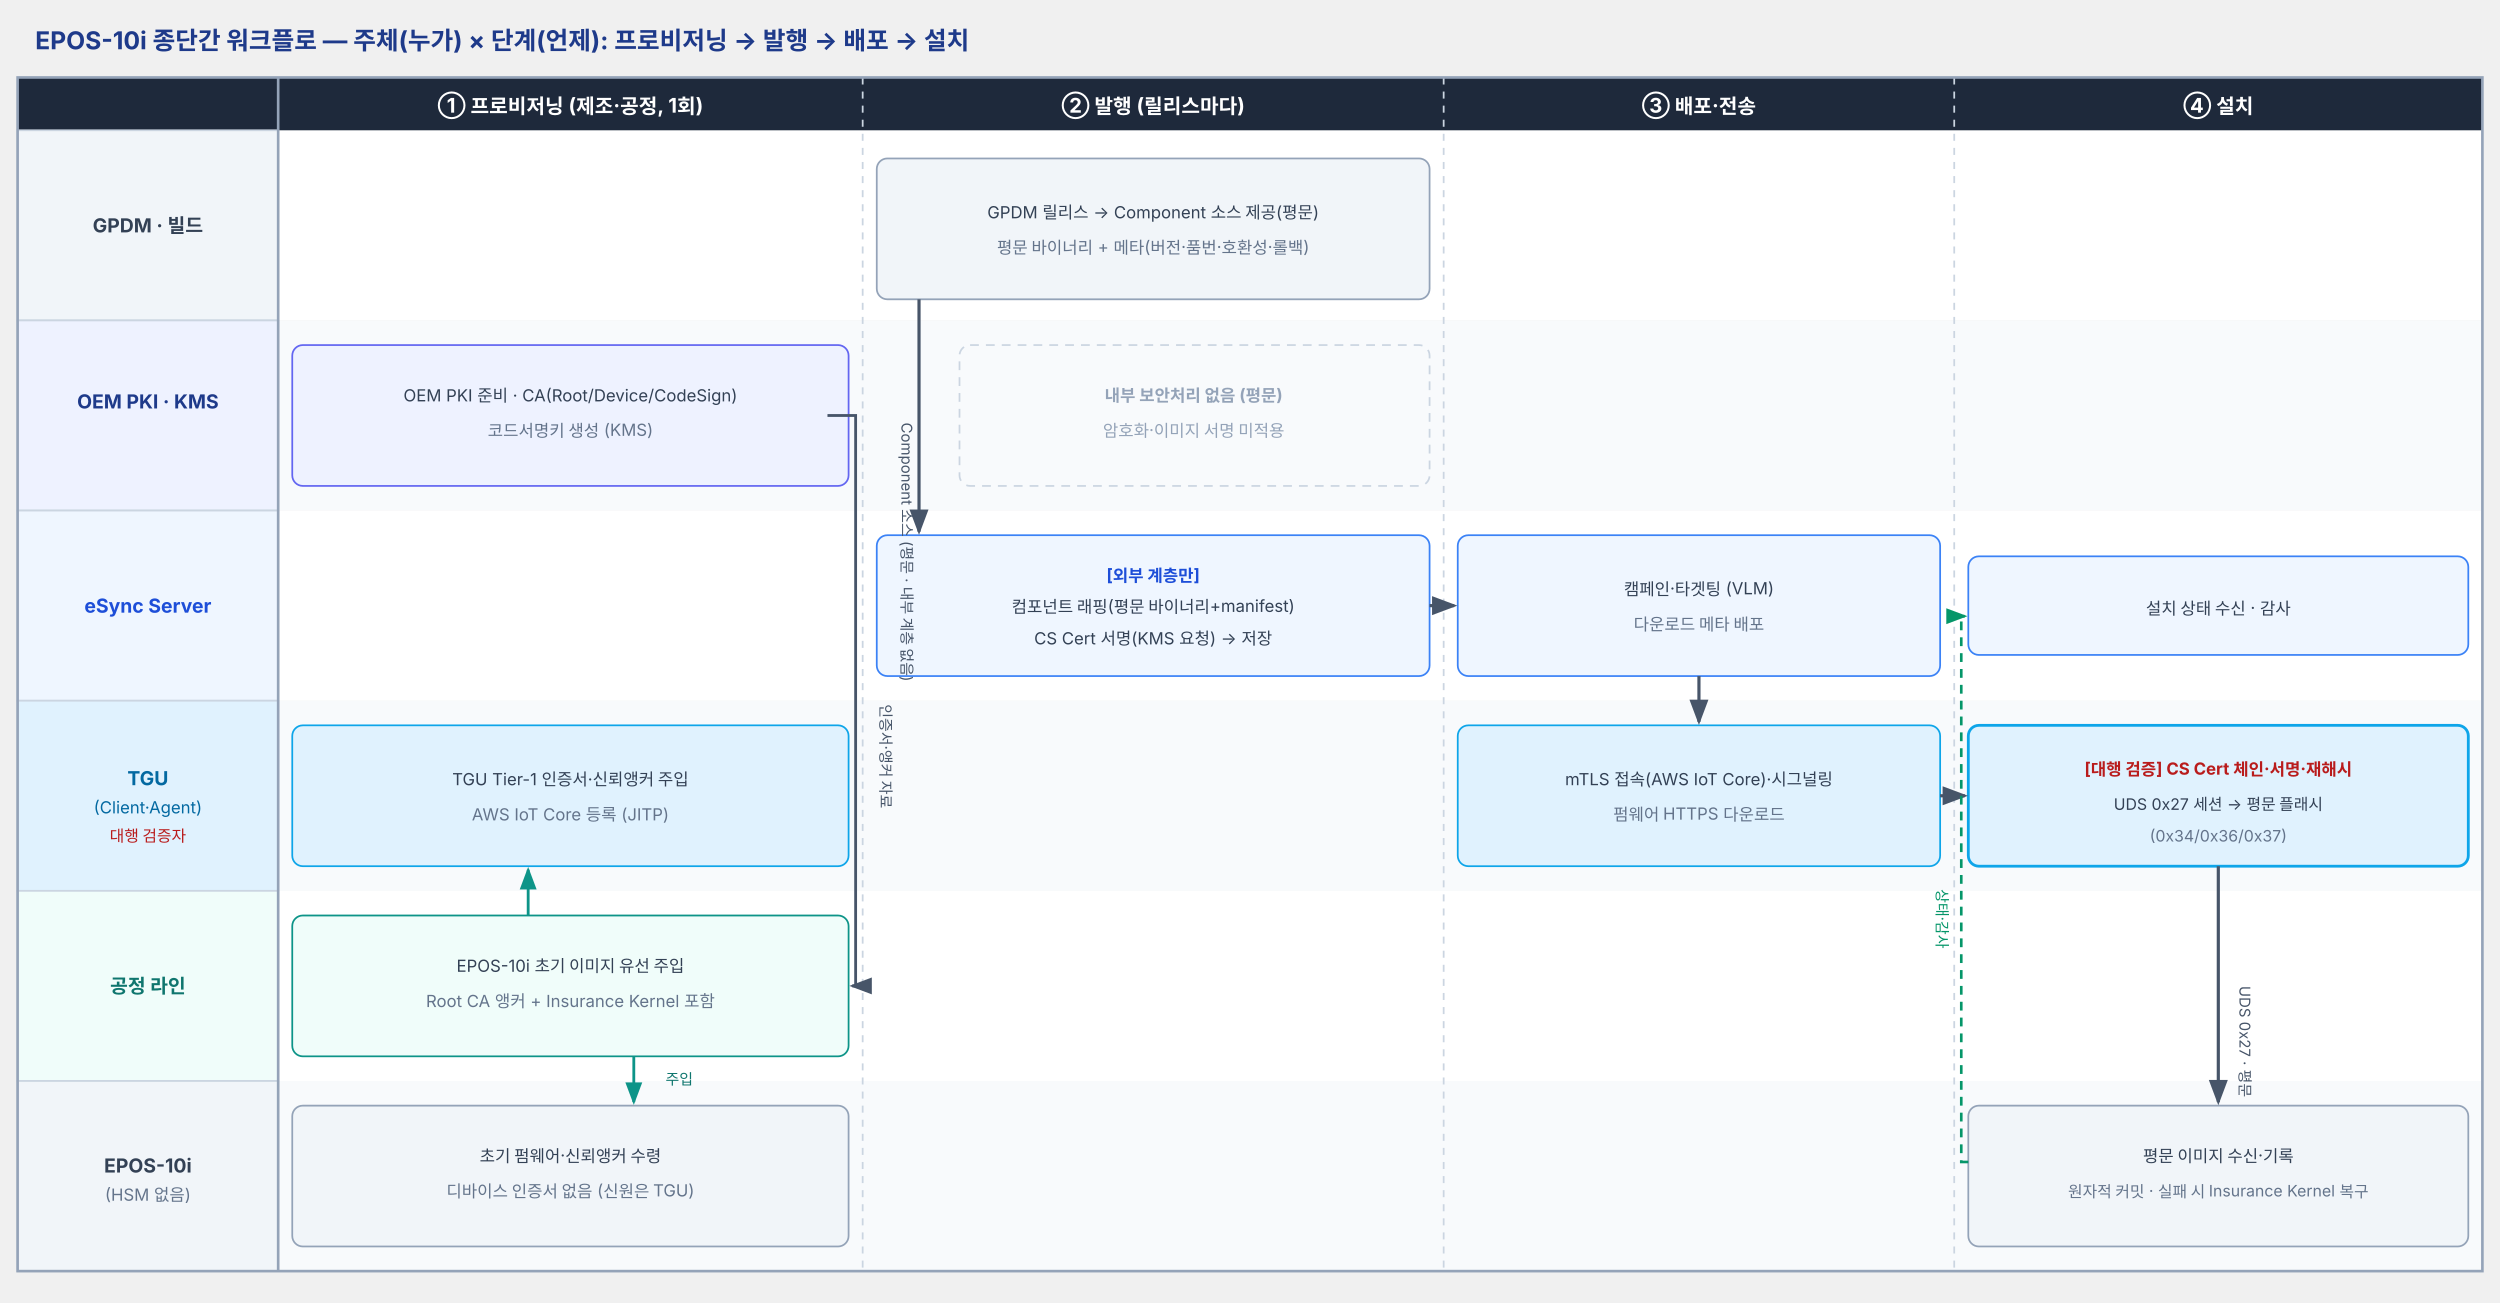
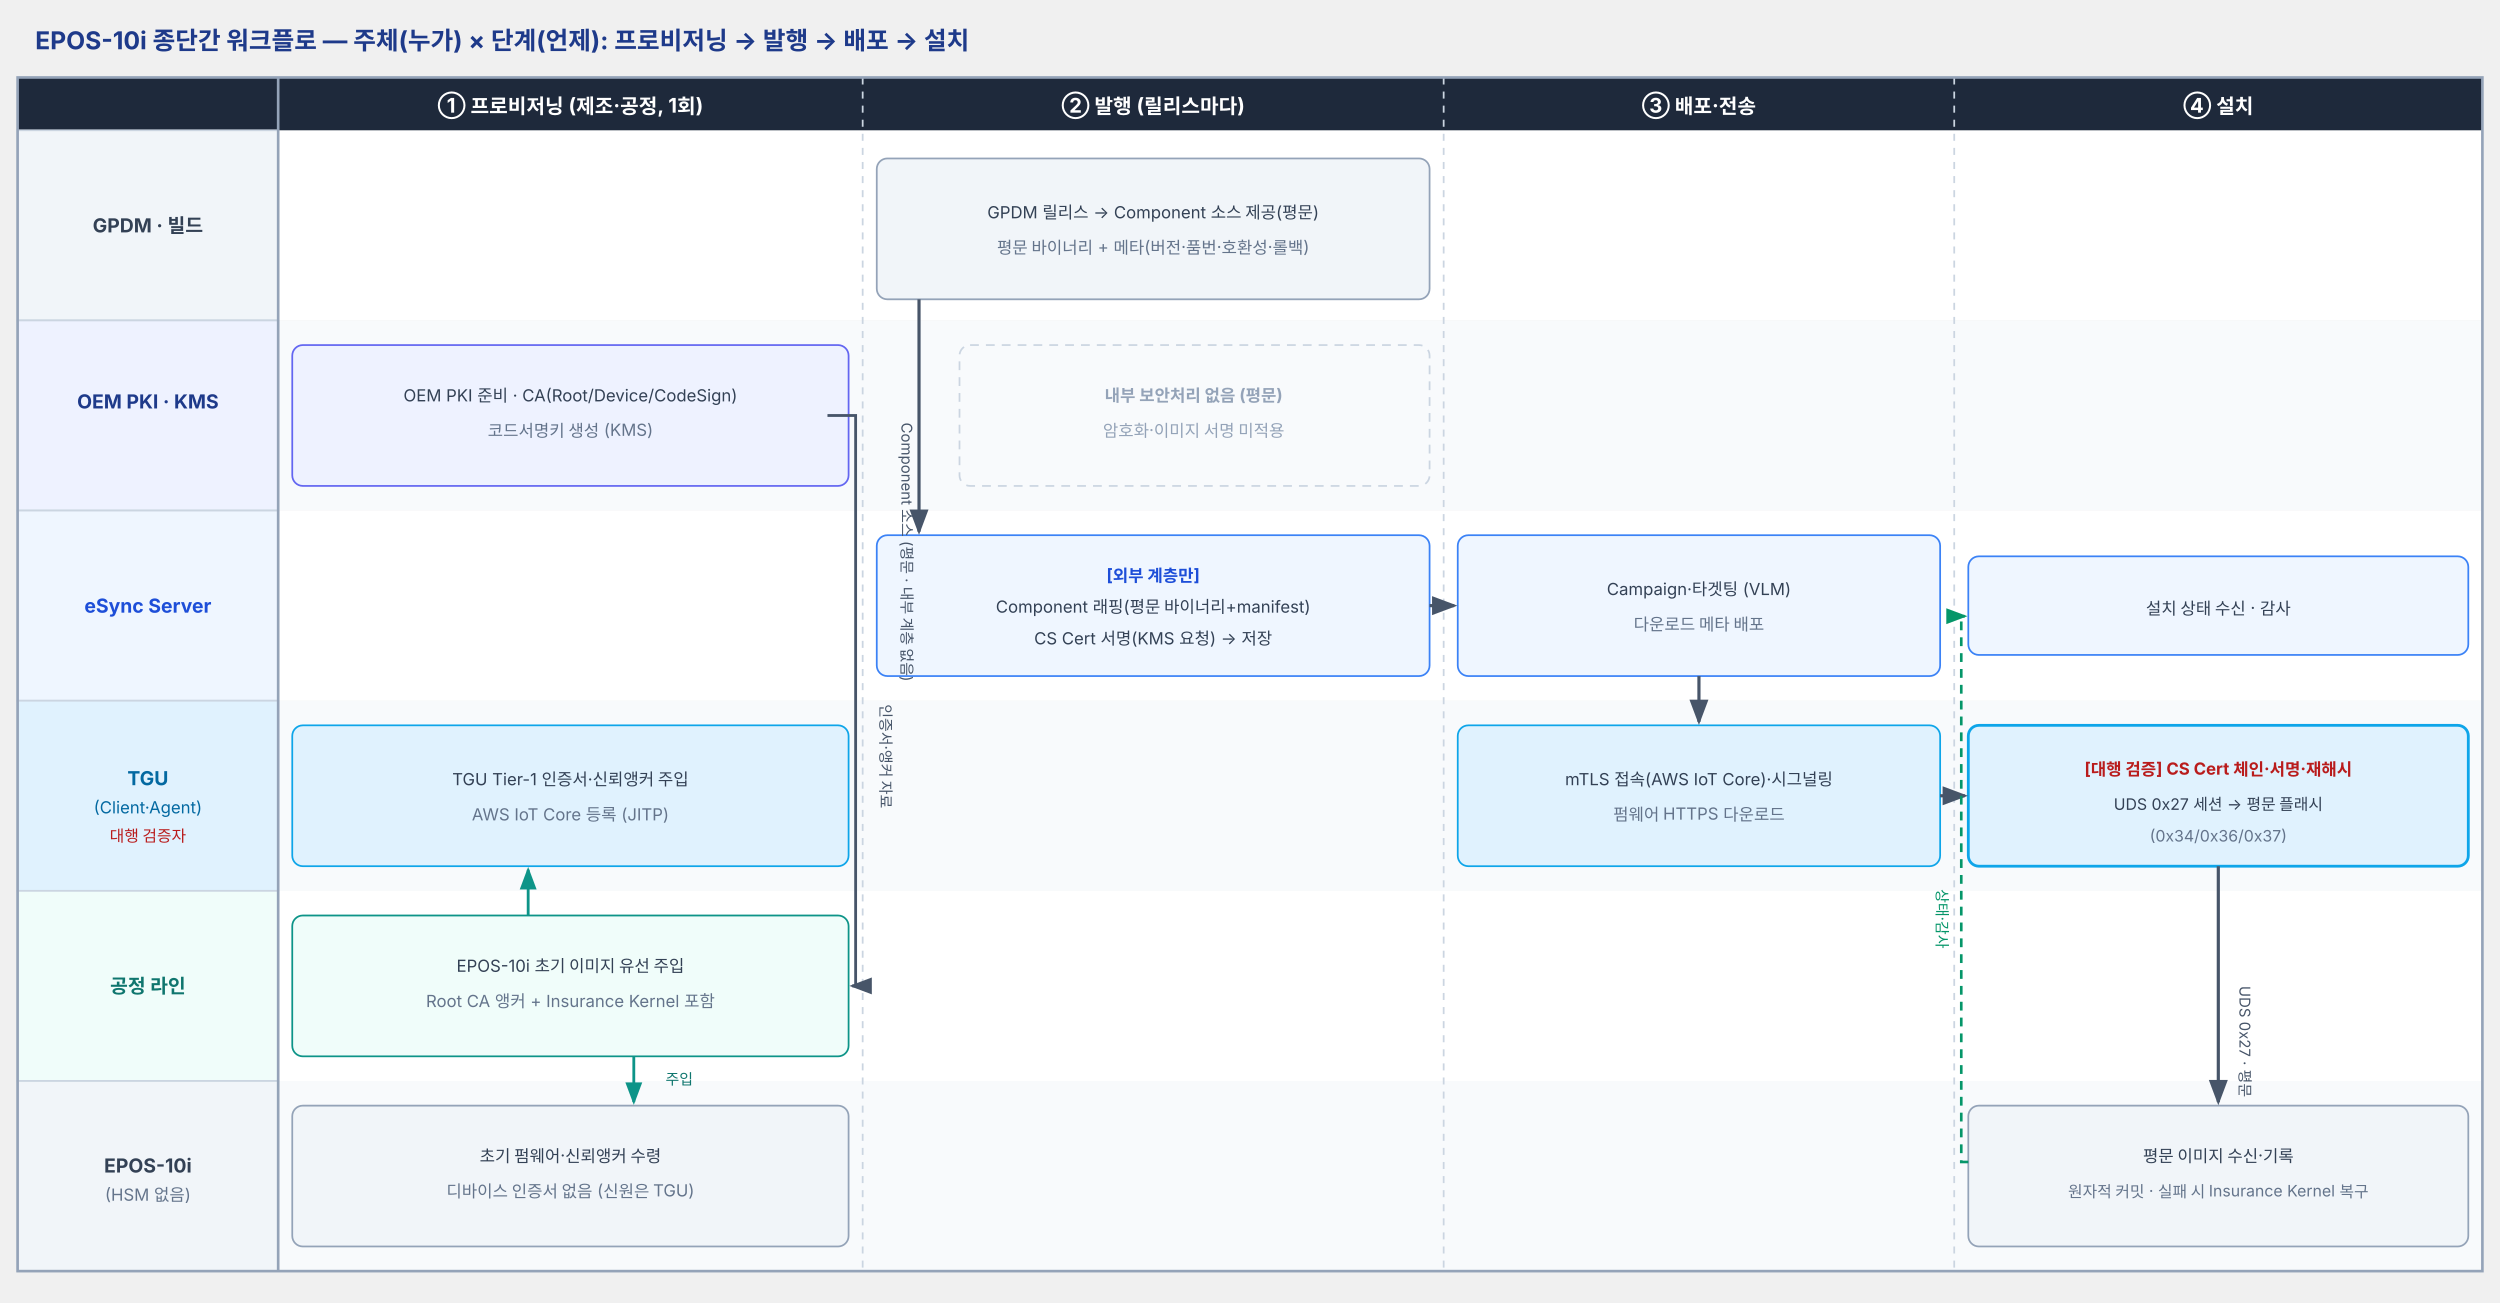
<svg xmlns="http://www.w3.org/2000/svg" viewBox="0 0 1420 740" width="1420" height="740" font-family="Inter, sans-serif">
  <text x="20" y="28" fill="#1e3a8a" font-size="14" font-weight="bold">EPOS-10i 종단간 워크플로 — 주체(누가) × 단계(언제): 프로비저닝 → 발행 → 배포 → 설치</text>
  <rect x="10" y="74" width="1400" height="108" fill="#ffffff" />
  <rect x="10" y="182" width="1400" height="108" fill="#f8fafc" />
  <rect x="10" y="290" width="1400" height="108" fill="#ffffff" />
  <rect x="10" y="398" width="1400" height="108" fill="#f8fafc" />
  <rect x="10" y="506" width="1400" height="108" fill="#ffffff" />
  <rect x="10" y="614" width="1400" height="108" fill="#f8fafc" />
  <rect x="10" y="44" width="1400" height="30" fill="#1e293b" />
  <text x="324" y="64" fill="#ffffff" font-size="11.5" font-weight="bold" text-anchor="middle">① 프로비저닝 (제조·공정, 1회)</text>
  <text x="655" y="64" fill="#ffffff" font-size="11.5" font-weight="bold" text-anchor="middle">② 발행 (릴리스마다)</text>
  <text x="965" y="64" fill="#ffffff" font-size="11.5" font-weight="bold" text-anchor="middle">③ 배포·전송</text>
  <text x="1260" y="64" fill="#ffffff" font-size="11.5" font-weight="bold" text-anchor="middle">④ 설치</text>
  <rect x="10" y="74" width="148" height="108" fill="#f1f5f9" stroke="#cbd5e1" />
  <text x="84" y="132" fill="#334155" font-size="11" font-weight="bold" text-anchor="middle">GPDM · 빌드</text>
  <rect x="10" y="182" width="148" height="108" fill="#eef2ff" stroke="#cbd5e1" />
  <text x="84" y="232" fill="#1e3a8a" font-size="11" font-weight="bold" text-anchor="middle">OEM PKI · KMS</text>
  <rect x="10" y="290" width="148" height="108" fill="#eff6ff" stroke="#cbd5e1" />
  <text x="84" y="348" fill="#1d4ed8" font-size="11" font-weight="bold" text-anchor="middle">eSync Server</text>
  <rect x="10" y="398" width="148" height="108" fill="#e0f2fe" stroke="#cbd5e1" />
  <text x="84" y="446" fill="#0369a1" font-size="11" font-weight="bold" text-anchor="middle">TGU</text>
  <text x="84" y="462" fill="#0369a1" font-size="9.5" text-anchor="middle">(Client·Agent)</text>
  <text x="84" y="478" fill="#b91c1c" font-size="9" text-anchor="middle">대행 검증자</text>
  <rect x="10" y="506" width="148" height="108" fill="#f0fdfa" stroke="#cbd5e1" />
  <text x="84" y="564" fill="#0f766e" font-size="11" font-weight="bold" text-anchor="middle">공정 라인</text>
  <rect x="10" y="614" width="148" height="108" fill="#f1f5f9" stroke="#cbd5e1" />
  <text x="84" y="666" fill="#334155" font-size="11" font-weight="bold" text-anchor="middle">EPOS-10i</text>
  <text x="84" y="682" fill="#64748b" font-size="9.5" text-anchor="middle">(HSM 없음)</text>
  <line x1="158" y1="44" x2="158" y2="722" stroke="#94a3b8" stroke-width="1.5" />
  <line x1="490" y1="44" x2="490" y2="722" stroke="#cbd5e1" stroke-dasharray="4,4" />
  <line x1="820" y1="44" x2="820" y2="722" stroke="#cbd5e1" stroke-dasharray="4,4" />
  <line x1="1110" y1="44" x2="1110" y2="722" stroke="#cbd5e1" stroke-dasharray="4,4" />
  <rect x="10" y="44" width="1400" height="678" fill="none" stroke="#94a3b8" stroke-width="1.5" />
  <rect x="166" y="196" width="316" height="80" rx="6" fill="#eef2ff" stroke="#6366f1" />
  <text x="324" y="228" fill="#334155" font-size="9.5" text-anchor="middle">OEM PKI 준비 · CA(Root/Device/CodeSign)</text>
  <text x="324" y="248" fill="#64748b" font-size="9.5" text-anchor="middle">코드서명키 생성 (KMS)</text>
  <rect x="166" y="412" width="316" height="80" rx="6" fill="#e0f2fe" stroke="#0ea5e9" />
  <text x="324" y="446" fill="#334155" font-size="9.5" text-anchor="middle">TGU Tier-1 인증서·신뢰앵커 주입</text>
  <text x="324" y="466" fill="#64748b" font-size="9.5" text-anchor="middle">AWS IoT Core 등록 (JITP)</text>
  <rect x="166" y="520" width="316" height="80" rx="6" fill="#f0fdfa" stroke="#0d9488" />
  <text x="324" y="552" fill="#334155" font-size="9.5" text-anchor="middle">EPOS-10i 초기 이미지 유선 주입</text>
  <text x="324" y="572" fill="#64748b" font-size="9.5" text-anchor="middle">Root CA 앵커 + Insurance Kernel 포함</text>
  <rect x="166" y="628" width="316" height="80" rx="6" fill="#f1f5f9" stroke="#94a3b8" />
  <text x="324" y="660" fill="#334155" font-size="9.5" text-anchor="middle">초기 펌웨어·신뢰앵커 수령</text>
  <text x="324" y="680" fill="#64748b" font-size="9.5" text-anchor="middle">디바이스 인증서 없음 (신원은 TGU)</text>
  <path d="M 470 236 L 486 236 L 486 560 L 484 560" fill="none" stroke="#475569" stroke-width="1.6" marker-end="url(#w2-ar)" />
  <text x="500" y="400" fill="#475569" font-size="8.5" transform="rotate(90 500 400)">인증서·앵커 자료</text>
  <path d="M 300 520 L 300 494" stroke="#0d9488" stroke-width="1.6" marker-end="url(#w2-ar-teal)" />
  <path d="M 360 600 L 360 626" stroke="#0d9488" stroke-width="1.6" marker-end="url(#w2-ar-teal)" />
  <text x="378" y="616" fill="#0f766e" font-size="8.5">주입</text>
  <rect x="498" y="90" width="314" height="80" rx="6" fill="#f1f5f9" stroke="#94a3b8" />
  <text x="655" y="124" fill="#334155" font-size="9.5" text-anchor="middle">GPDM 릴리스 → Component 소스 제공(평문)</text>
  <text x="655" y="144" fill="#64748b" font-size="9.5" text-anchor="middle">평문 바이너리 + 메타(버전·품번·호환성·롤백)</text>
  <rect x="545" y="196" width="267" height="80" rx="6" fill="#f8fafc" stroke="#cbd5e1" stroke-dasharray="5,4" />
  <text x="678" y="228" fill="#94a3b8" font-size="9.5" font-weight="bold" text-anchor="middle">내부 보안처리 없음 (평문)</text>
  <text x="678" y="248" fill="#94a3b8" font-size="9.5" text-anchor="middle">암호화·이미지 서명 미적용</text>
  <rect x="498" y="304" width="314" height="80" rx="6" fill="#eff6ff" stroke="#3b82f6" />
  <text x="655" y="330" fill="#1d4ed8" font-size="9.5" font-weight="bold" text-anchor="middle">[외부 계층만]</text>
-   <text x="655" y="348" fill="#334155" font-size="9.5" text-anchor="middle">컴포넌트 래핑(평문 바이너리+manifest)</text>
+   <text x="655" y="348" fill="#334155" font-size="9.5" text-anchor="middle">Component 래핑(평문 바이너리+manifest)</text>
  <text x="655" y="366" fill="#334155" font-size="9.5" text-anchor="middle">CS Cert 서명(KMS 요청) → 저장</text>
  <path d="M 522 170 L 522 302" stroke="#475569" stroke-width="1.8" marker-end="url(#w2-ar)" />
  <text x="512" y="240" fill="#475569" font-size="8.5" transform="rotate(90 512 240)">Component 소스 (평문 · 내부 계층 없음)</text>
  <rect x="828" y="304" width="274" height="80" rx="6" fill="#eff6ff" stroke="#3b82f6" />
-   <text x="965" y="338" fill="#334155" font-size="9.5" text-anchor="middle">캠페인·타겟팅 (VLM)</text>
+   <text x="965" y="338" fill="#334155" font-size="9.5" text-anchor="middle">Campaign·타겟팅 (VLM)</text>
  <text x="965" y="358" fill="#64748b" font-size="9.5" text-anchor="middle">다운로드 메타 배포</text>
  <rect x="828" y="412" width="274" height="80" rx="6" fill="#e0f2fe" stroke="#0ea5e9" />
  <text x="965" y="446" fill="#334155" font-size="9.5" text-anchor="middle">mTLS 접속(AWS IoT Core)·시그널링</text>
  <text x="965" y="466" fill="#64748b" font-size="9.5" text-anchor="middle">펌웨어 HTTPS 다운로드</text>
  <path d="M 812 344 L 826 344" stroke="#475569" stroke-width="1.8" marker-end="url(#w2-ar)" />
  <path d="M 965 384 L 965 410" stroke="#475569" stroke-width="1.8" marker-end="url(#w2-ar)" />
  <rect x="1118" y="316" width="284" height="56" rx="6" fill="#eff6ff" stroke="#3b82f6" />
  <text x="1260" y="349" fill="#334155" font-size="9.5" text-anchor="middle">설치 상태 수신 · 감사</text>
  <rect x="1118" y="412" width="284" height="80" rx="6" fill="#e0f2fe" stroke="#0ea5e9" stroke-width="1.6" />
  <text x="1260" y="440" fill="#b91c1c" font-size="9.5" font-weight="bold" text-anchor="middle">[대행 검증] CS Cert 체인·서명·재해시</text>
  <text x="1260" y="460" fill="#334155" font-size="9" text-anchor="middle">UDS 0x27 세션 → 평문 플래시</text>
  <text x="1260" y="478" fill="#64748b" font-size="9" text-anchor="middle">(0x34/0x36/0x37)</text>
  <rect x="1118" y="628" width="284" height="80" rx="6" fill="#f1f5f9" stroke="#94a3b8" />
  <text x="1260" y="660" fill="#334155" font-size="9.5" text-anchor="middle">평문 이미지 수신·기록</text>
  <text x="1260" y="680" fill="#64748b" font-size="9" text-anchor="middle">원자적 커밋 · 실패 시 Insurance Kernel 복구</text>
  <path d="M 1102 452 L 1116 452" stroke="#475569" stroke-width="1.8" marker-end="url(#w2-ar)" />
  <path d="M 1260 492 L 1260 626" stroke="#475569" stroke-width="1.8" marker-end="url(#w2-ar)" />
  <text x="1272" y="560" fill="#475569" font-size="8.5" transform="rotate(90 1272 560)">UDS 0x27 · 평문</text>
  <path d="M 1118 660 L 1114 660 L 1114 350 L 1116 350" fill="none" stroke="#059669" stroke-width="1.5" stroke-dasharray="5,4" marker-end="url(#w2-ar-green)" />
  <text x="1100" y="505" fill="#059669" font-size="8.5" transform="rotate(90 1100 505)">상태·감사</text>
  <defs>
    <marker id="w2-ar" markerWidth="8" markerHeight="8" refX="7" refY="3" orient="auto" markerUnits="strokeWidth">
      <path d="M0,0 L0,6 L8,3 z" fill="#475569" />
    </marker>
    <marker id="w2-ar-teal" markerWidth="8" markerHeight="8" refX="7" refY="3" orient="auto" markerUnits="strokeWidth">
      <path d="M0,0 L0,6 L8,3 z" fill="#0d9488" />
    </marker>
    <marker id="w2-ar-green" markerWidth="8" markerHeight="8" refX="7" refY="3" orient="auto" markerUnits="strokeWidth">
      <path d="M0,0 L0,6 L8,3 z" fill="#059669" />
    </marker>
  </defs>
</svg>
